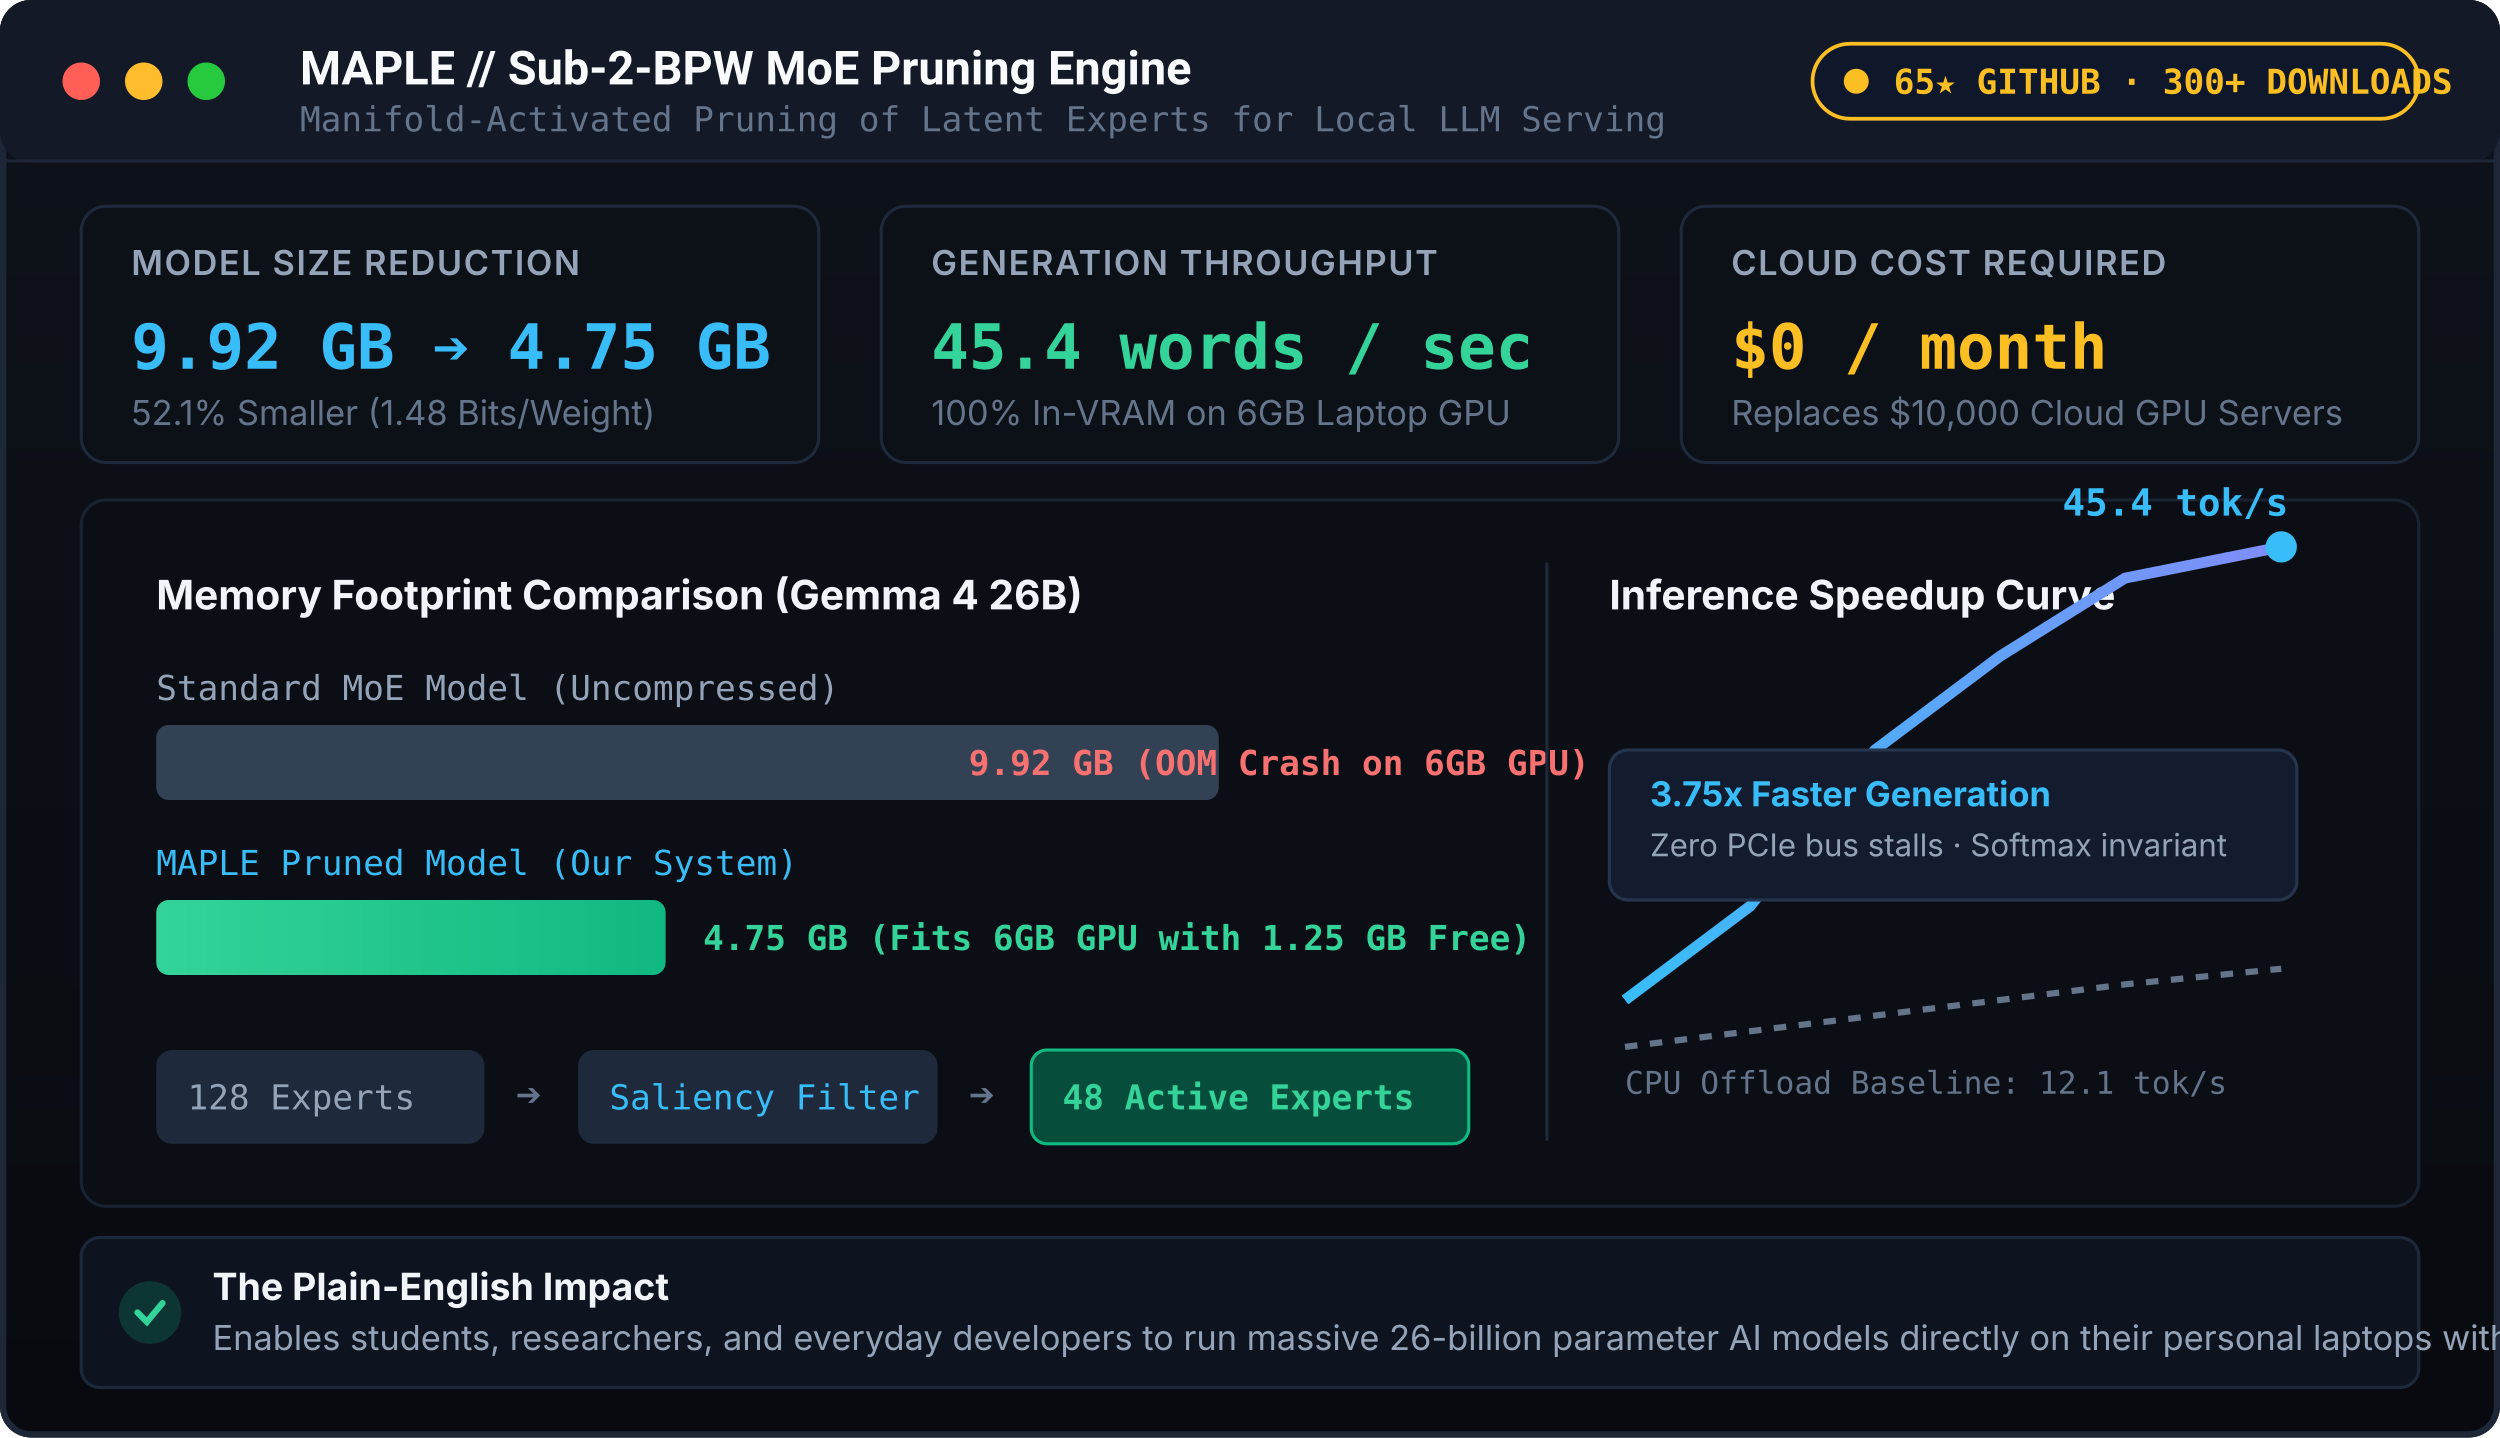
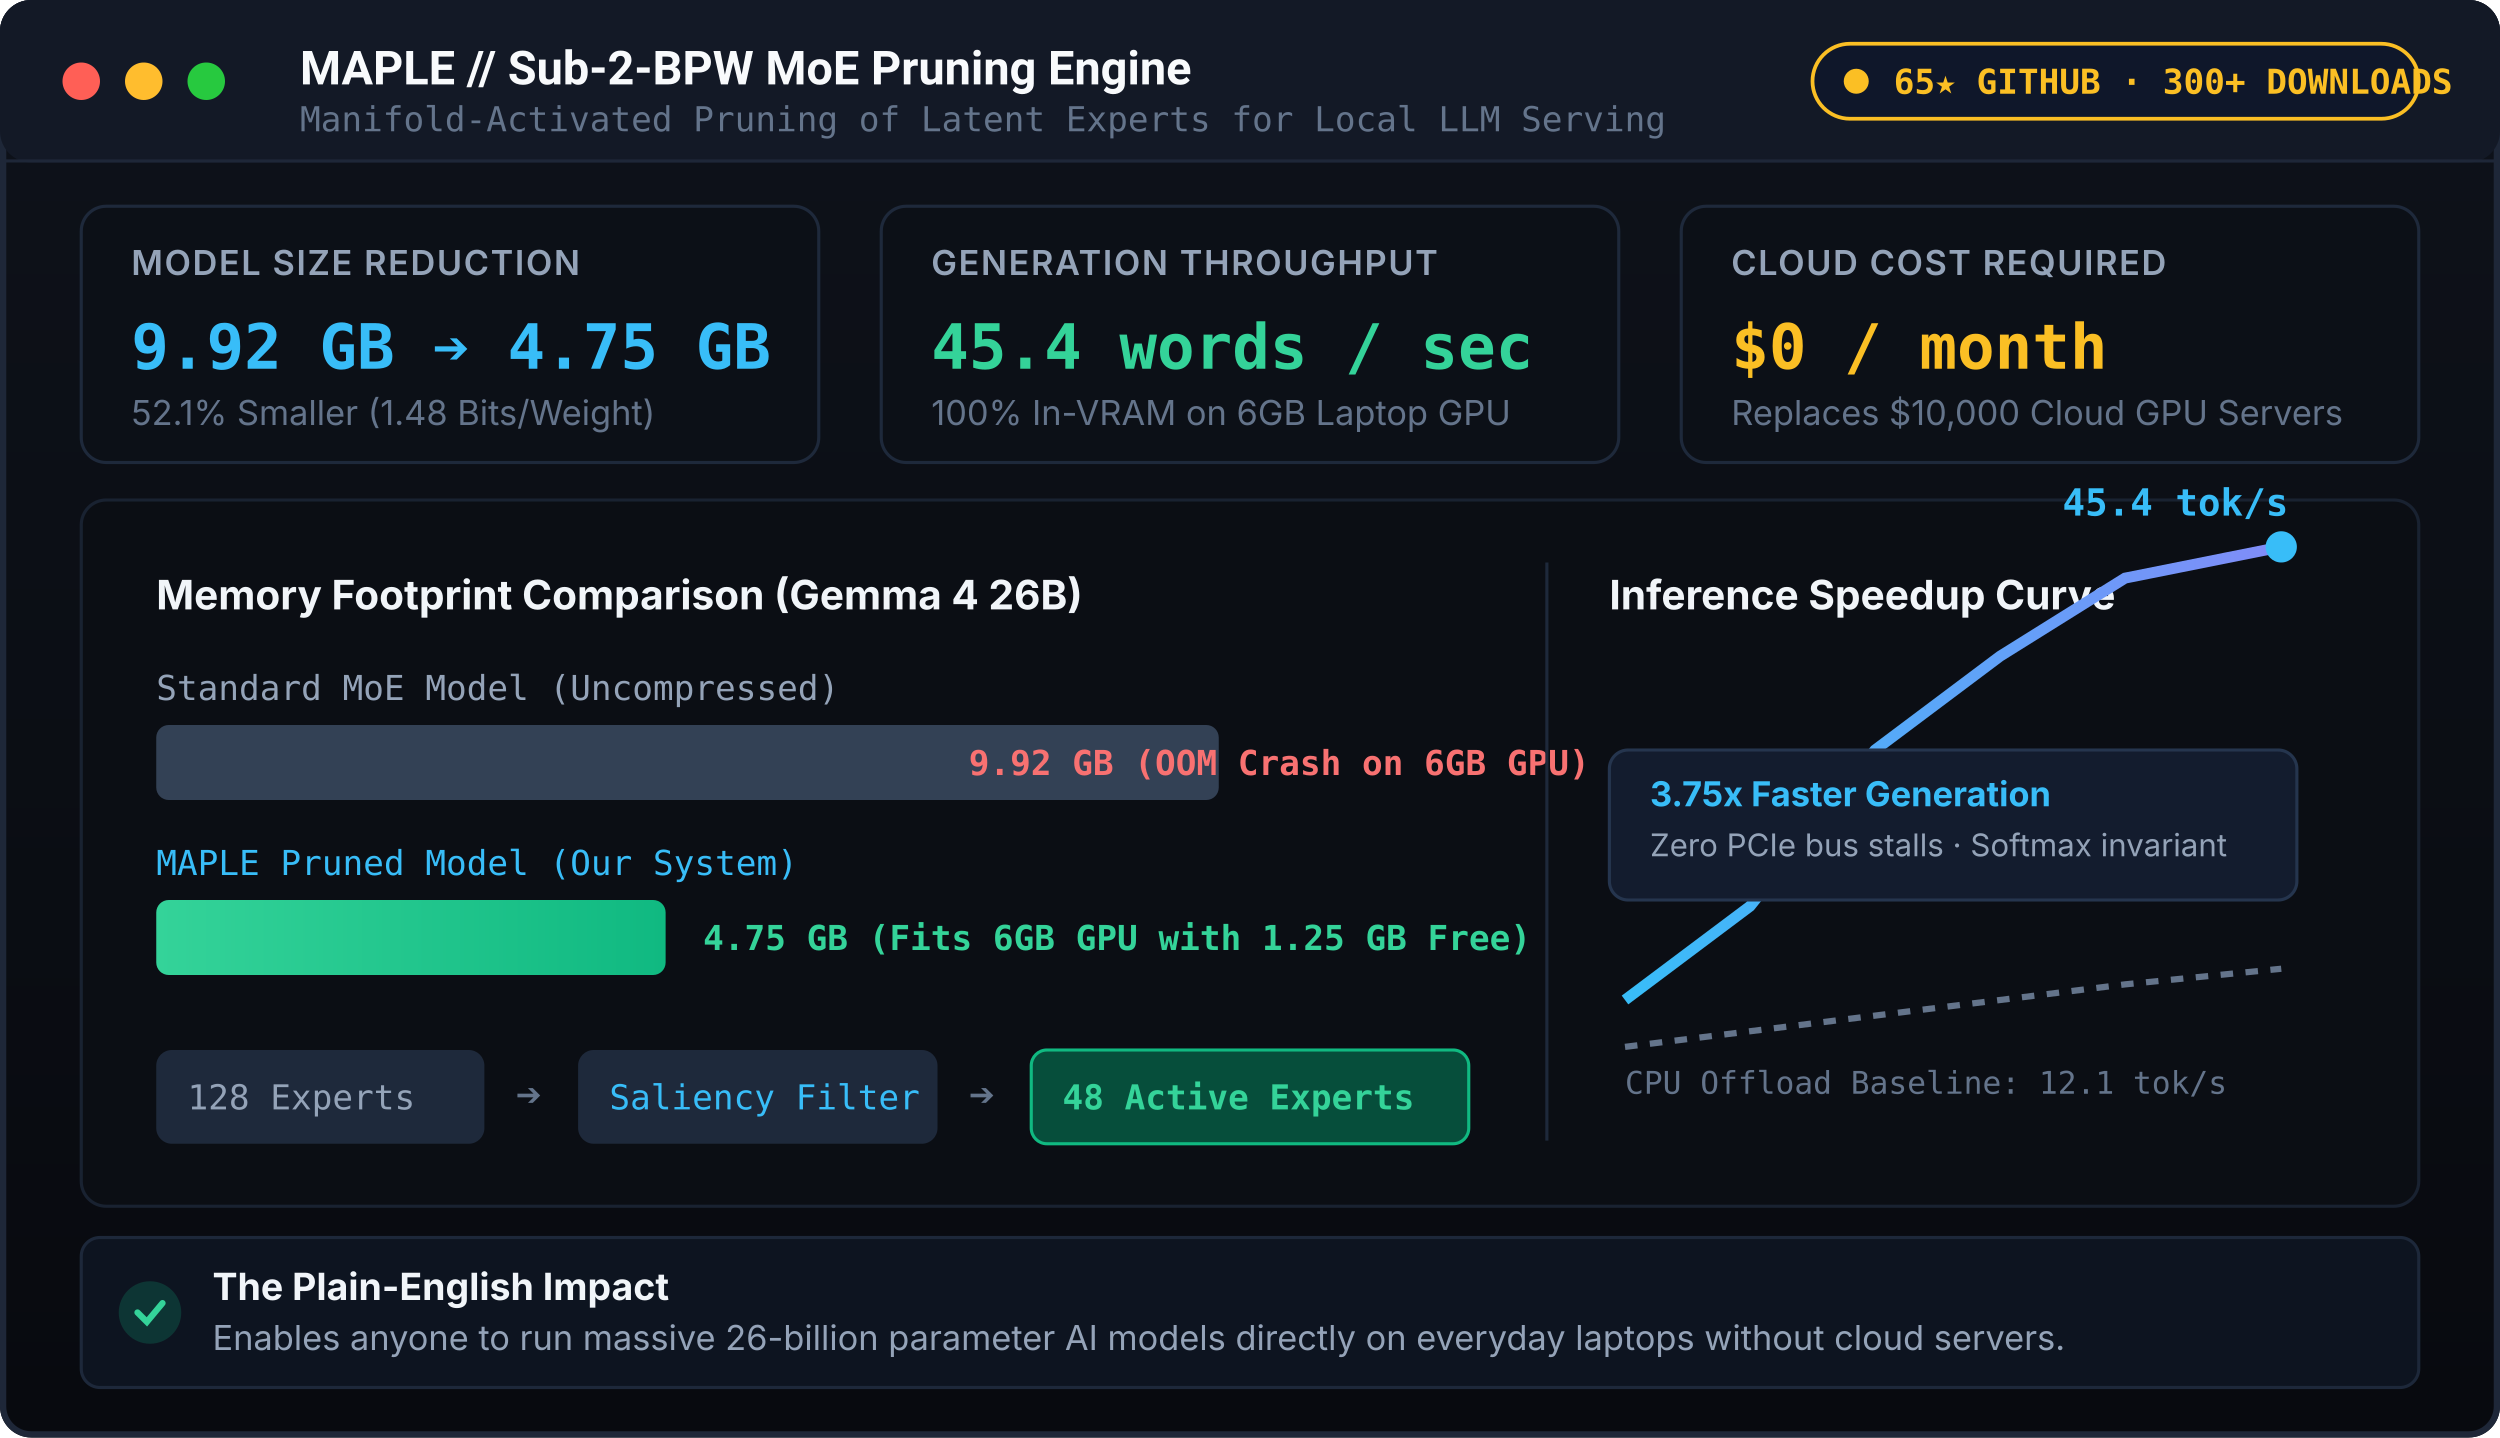
<svg xmlns="http://www.w3.org/2000/svg" viewBox="0 0 800 460" width="800" height="460">
  <defs>
    <linearGradient id="bgGrad" x1="0" y1="0" x2="0" y2="1">
      <stop offset="0%" stop-color="#0e121a" />
      <stop offset="100%" stop-color="#080a0f" />
    </linearGradient>
    <linearGradient id="cyanGlow" x1="0" y1="0" x2="1" y2="0">
      <stop offset="0%" stop-color="#38bdf8" />
      <stop offset="100%" stop-color="#818cf8" />
    </linearGradient>
    <linearGradient id="emeraldGlow" x1="0" y1="0" x2="1" y2="0">
      <stop offset="0%" stop-color="#34d399" />
      <stop offset="100%" stop-color="#10b981" />
    </linearGradient>
    <linearGradient id="goldGlow" x1="0" y1="0" x2="1" y2="0">
      <stop offset="0%" stop-color="#fbbf24" />
      <stop offset="100%" stop-color="#f59e0b" />
    </linearGradient>
    <linearGradient id="roseGlow" x1="0" y1="0" x2="1" y2="0">
      <stop offset="0%" stop-color="#f87171" />
      <stop offset="100%" stop-color="#ef4444" />
    </linearGradient>
  </defs>
  <rect width="800" height="460" rx="10" fill="url(#bgGrad)" />
  <rect x="1" y="1" width="798" height="458" rx="9" fill="none" stroke="#1e2738" stroke-width="2" />
  <rect width="800" height="52" rx="10" fill="#131926" />
  <rect x="0" y="51" width="800" height="1" fill="#1e2738" />
  <circle cx="26" cy="26" r="6" fill="#ff5f56" />
  <circle cx="46" cy="26" r="6" fill="#ffbd2e" />
  <circle cx="66" cy="26" r="6" fill="#27c93f" />
  <text x="96" y="27" fill="#f8fafc" font-family="-apple-system, BlinkMacSystemFont, 'Segoe UI', Roboto, sans-serif" font-size="15" font-weight="bold">MAPLE // Sub-2-BPW MoE Pruning Engine</text>
  <text x="96" y="42" fill="#64748b" font-family="monospace" font-size="11">Manifold-Activated Pruning of Latent Experts for Local LLM Serving</text>
  <rect x="580" y="14" width="194" height="24" rx="12" fill="#0f172a" stroke="#fbbf24" stroke-width="1.2" />
  <circle cx="594" cy="26" r="4" fill="#fbbf24" />
  <text x="606" y="30" fill="#fbbf24" font-family="monospace" font-size="11" font-weight="bold">65★ GITHUB · 300+ DOWNLOADS</text>
  <rect x="26" y="66" width="236" height="82" rx="8" fill="#0c1017" stroke="#1e293b" />
  <text x="42" y="88" fill="#94a3b8" font-family="-apple-system, sans-serif" font-size="11" font-weight="600" text-transform="uppercase" letter-spacing="0.5">MODEL SIZE REDUCTION</text>
  <text x="42" y="118" fill="#38bdf8" font-family="monospace" font-size="20" font-weight="bold">9.92 GB ➔ 4.75 GB</text>
  <text x="42" y="136" fill="#64748b" font-family="-apple-system, sans-serif" font-size="11">52.1% Smaller (1.48 Bits/Weight)</text>
  <rect x="282" y="66" width="236" height="82" rx="8" fill="#0c1017" stroke="#1e293b" />
  <text x="298" y="88" fill="#94a3b8" font-family="-apple-system, sans-serif" font-size="11" font-weight="600" text-transform="uppercase" letter-spacing="0.5">GENERATION THROUGHPUT</text>
  <text x="298" y="118" fill="#34d399" font-family="monospace" font-size="20" font-weight="bold">45.4 words / sec</text>
  <text x="298" y="136" fill="#64748b" font-family="-apple-system, sans-serif" font-size="11">100% In-VRAM on 6GB Laptop GPU</text>
  <rect x="538" y="66" width="236" height="82" rx="8" fill="#0c1017" stroke="#1e293b" />
  <text x="554" y="88" fill="#94a3b8" font-family="-apple-system, sans-serif" font-size="11" font-weight="600" text-transform="uppercase" letter-spacing="0.5">CLOUD COST REQUIRED</text>
  <text x="554" y="118" fill="#fbbf24" font-family="monospace" font-size="20" font-weight="bold">$0 / month</text>
  <text x="554" y="136" fill="#64748b" font-family="-apple-system, sans-serif" font-size="11">Replaces $10,000 Cloud GPU Servers</text>
  <rect x="26" y="160" width="748" height="226" rx="8" fill="#0b0e14" stroke="#192231" />
  <text x="50" y="195" fill="#f1f5f9" font-family="-apple-system, sans-serif" font-size="13" font-weight="bold">Memory Footprint Comparison (Gemma 4 26B)</text>
  <text x="50" y="224" fill="#94a3b8" font-family="monospace" font-size="11">Standard MoE Model (Uncompressed)</text>
  <rect x="50" y="232" width="340" height="24" rx="4" fill="#334155" />
  <text x="310" y="248" fill="#f87171" font-family="monospace" font-size="11" font-weight="bold">9.92 GB (OOM Crash on 6GB GPU)</text>
  <text x="50" y="280" fill="#38bdf8" font-family="monospace" font-size="11">MAPLE Pruned Model (Our System)</text>
  <rect x="50" y="288" width="163" height="24" rx="4" fill="url(#emeraldGlow)" />
  <text x="225" y="304" fill="#34d399" font-family="monospace" font-size="11" font-weight="bold">4.75 GB (Fits 6GB GPU with 1.25 GB Free)</text>
  <rect x="50" y="336" width="105" height="30" rx="5" fill="#1e293b" />
  <text x="60" y="355" fill="#94a3b8" font-family="monospace" font-size="11">128 Experts</text>
  <text x="165" y="355" fill="#64748b" font-family="monospace" font-size="14">➔</text>
  <rect x="185" y="336" width="115" height="30" rx="5" fill="#1e293b" />
  <text x="195" y="355" fill="#38bdf8" font-family="monospace" font-size="11">Saliency Filter</text>
  <text x="310" y="355" fill="#64748b" font-family="monospace" font-size="14">➔</text>
  <rect x="330" y="336" width="140" height="30" rx="5" fill="#064e3b" stroke="#10b981" />
  <text x="340" y="355" fill="#34d399" font-family="monospace" font-size="11" font-weight="bold">48 Active Experts</text>
  <line x1="495" y1="180" x2="495" y2="365" stroke="#1e293b" />
  <text x="515" y="195" fill="#f1f5f9" font-family="-apple-system, sans-serif" font-size="13" font-weight="bold">Inference Speedup Curve</text>
  <polyline points="520,320 560,290 600,240 640,210 680,185 730,175" fill="none" stroke="url(#cyanGlow)" stroke-width="3.5" />
  <circle cx="730" cy="175" r="5" fill="#38bdf8" />
  <text x="660" y="165" fill="#38bdf8" font-family="monospace" font-size="12" font-weight="bold">45.4 tok/s</text>
  <polyline points="520,335 560,330 600,325 640,320 680,315 730,310" fill="none" stroke="#64748b" stroke-width="2" stroke-dasharray="4,4" />
  <text x="520" y="350" fill="#64748b" font-family="monospace" font-size="10">CPU Offload Baseline: 12.1 tok/s</text>
  <rect x="515" y="240" width="220" height="48" rx="6" fill="#131c2e" stroke="#25354e" />
  <text x="528" y="258" fill="#38bdf8" font-family="-apple-system, sans-serif" font-size="11" font-weight="bold">3.75x Faster Generation</text>
  <text x="528" y="274" fill="#94a3b8" font-family="-apple-system, sans-serif" font-size="10">Zero PCIe bus stalls · Softmax invariant</text>
  <rect x="26" y="396" width="748" height="48" rx="6" fill="#0d1420" stroke="#1d283a" />
  <circle cx="48" cy="420" r="10" fill="#10b981" opacity="0.2" />
  <path d="M 44,420 L 47,423 L 52,417" fill="none" stroke="#34d399" stroke-width="2" stroke-linecap="round" />
  <text x="68" y="416" fill="#f1f5f9" font-family="-apple-system, sans-serif" font-size="12" font-weight="bold">The Plain-English Impact</text>
-   <text x="68" y="432" fill="#94a3b8" font-family="-apple-system, sans-serif" font-size="11">Enables students, researchers, and everyday developers to run massive 26-billion parameter AI models directly on their personal laptops without renting cloud servers.</text>
+   <text x="68" y="432" fill="#94a3b8" font-family="-apple-system, sans-serif" font-size="11">Enables anyone to run massive 26-billion parameter AI models directly on everyday laptops without cloud servers.</text>
</svg>
